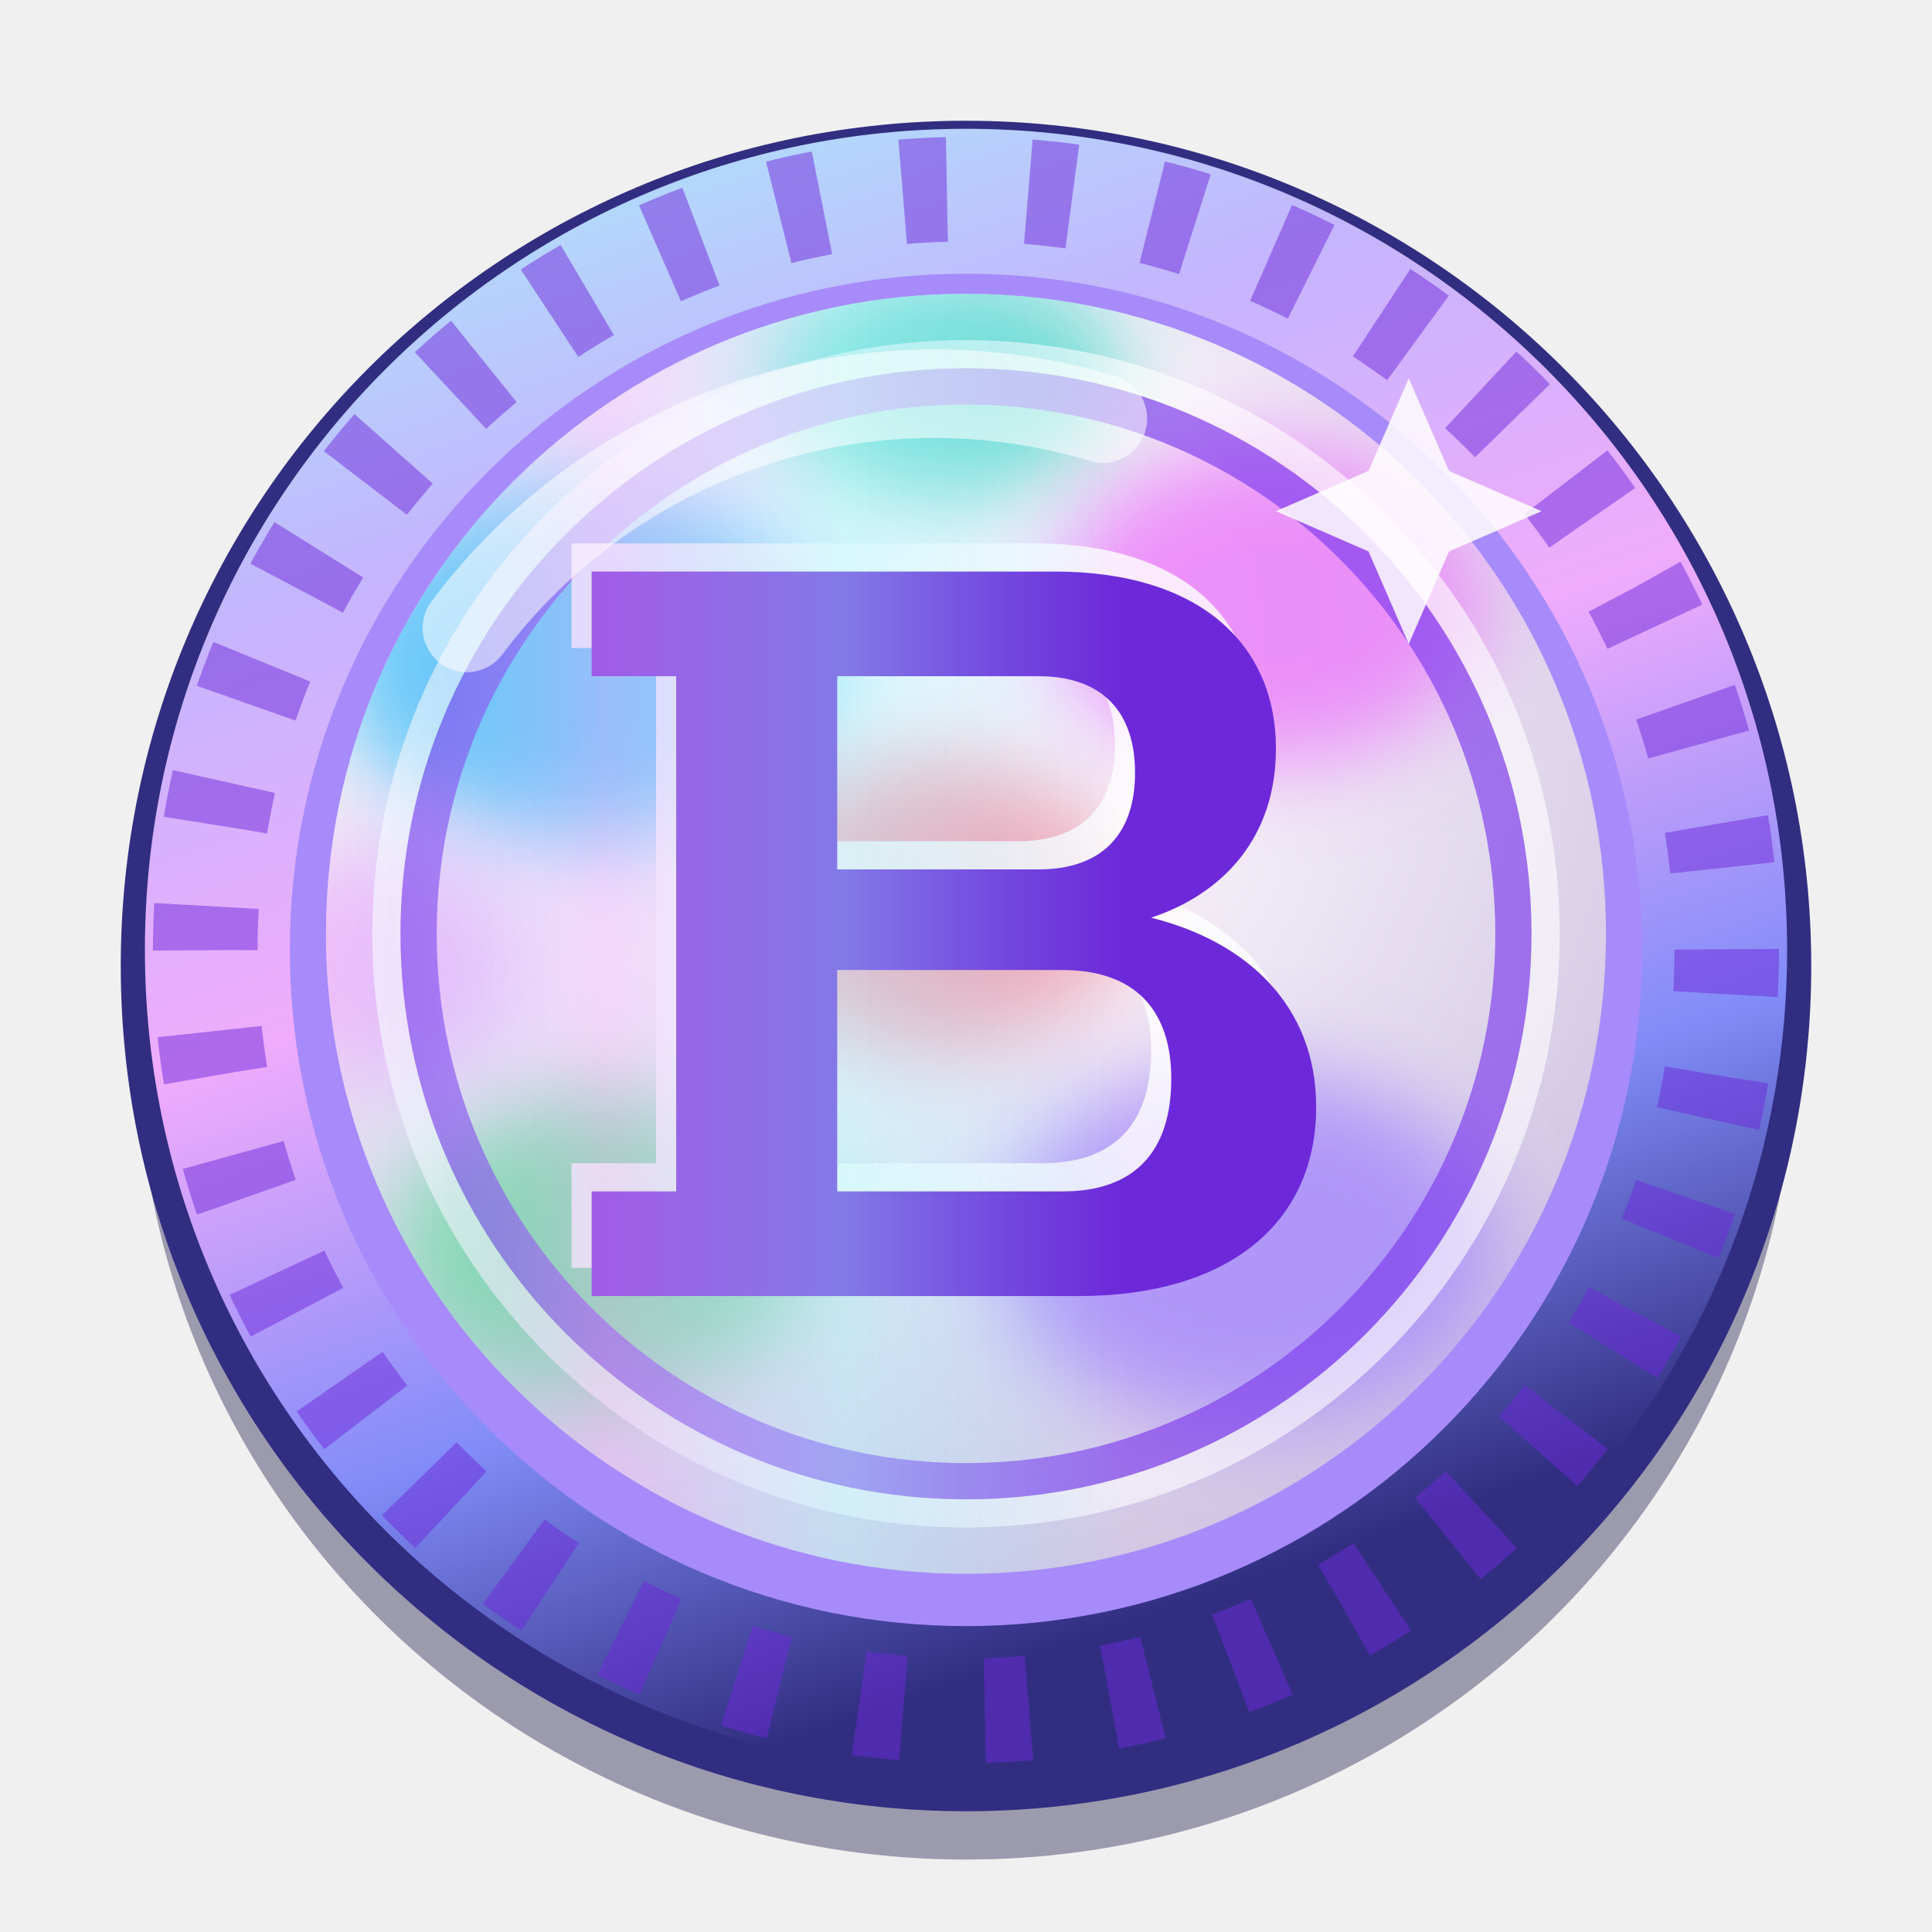
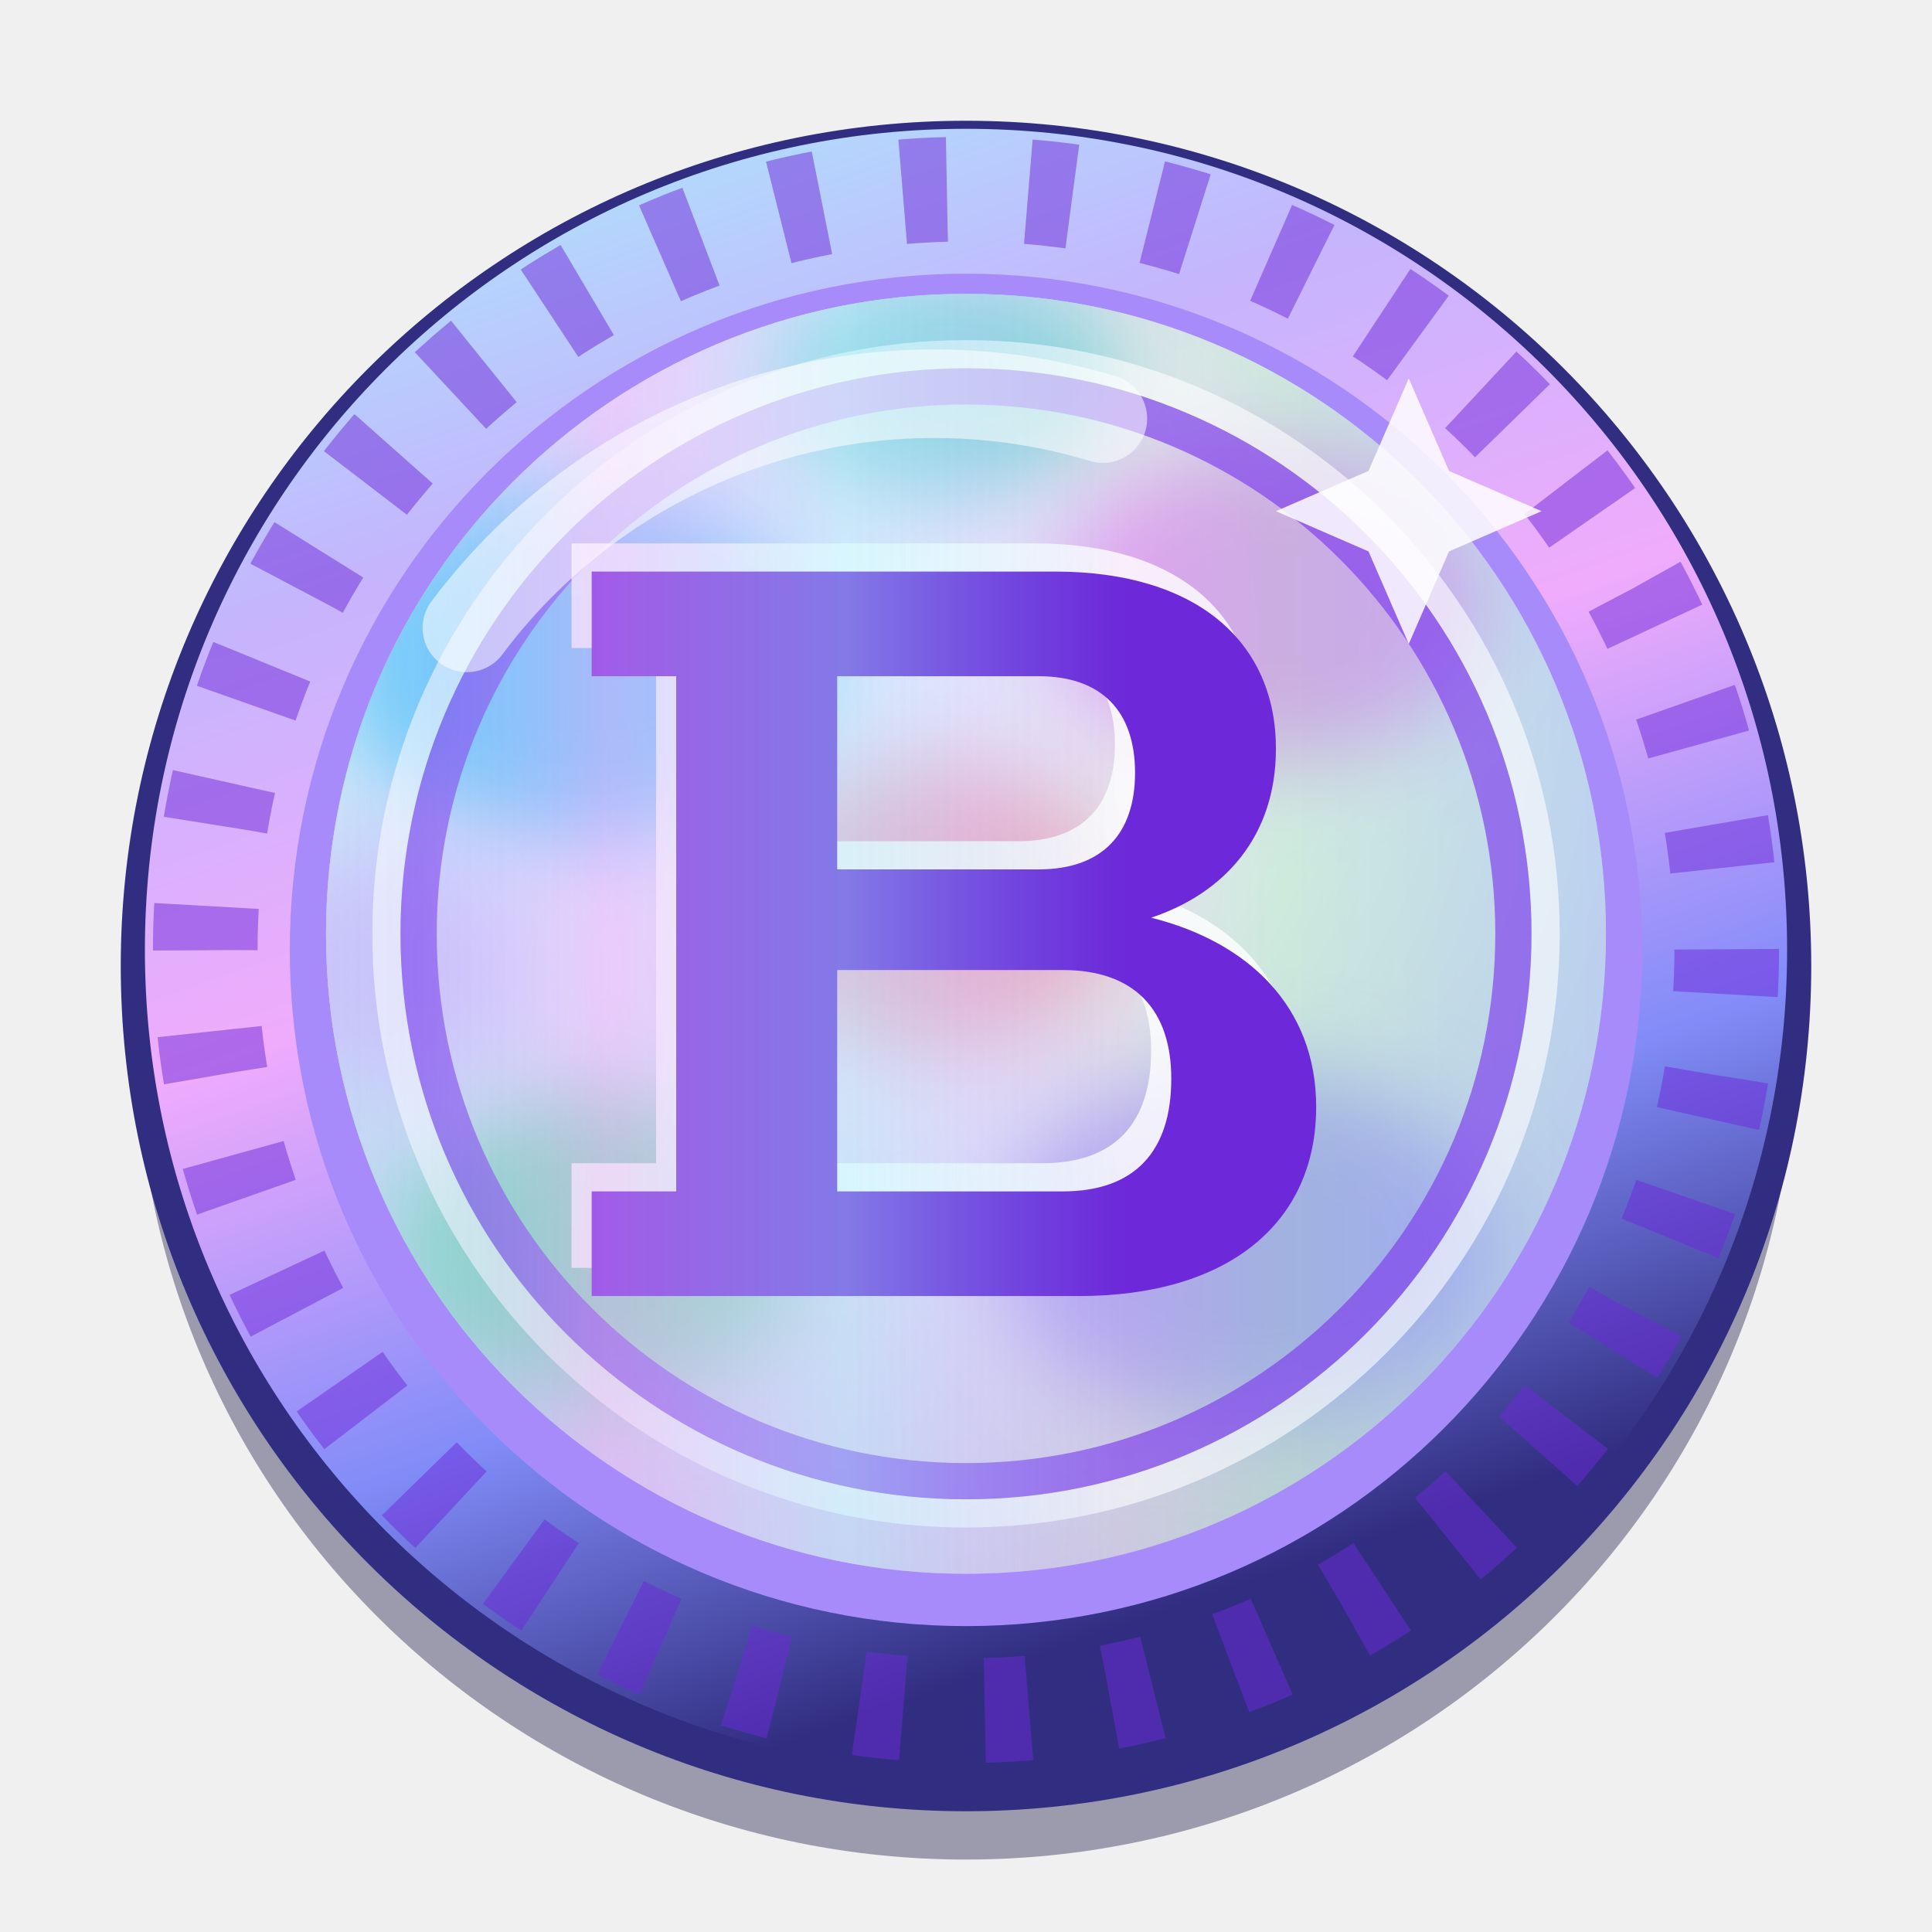
<svg xmlns="http://www.w3.org/2000/svg" viewBox="0 0 48 48" role="img" aria-label="Backlog Bazaar coin (opal)">
  <style>
    .op-sweep { animation: op-sweep 6s linear infinite; }
    @keyframes op-sweep {
      0% { transform: translateX(-34px); }
      100% { transform: translateX(34px); }
+     }
+     .op-flow { animation: op-flow 8s linear infinite; }
+     @keyframes op-flow {
+       from { transform: translateX(0); }
+       to { transform: translateX(-32px); }
    }
    .op-glim {
      opacity: 0;
      transform-box: fill-box;
      transform-origin: center;
      animation: op-glim 4.2s ease-in-out infinite;
    }
    @keyframes op-glim {
      0%, 78%, 100% { opacity: 0; transform: scale(0.6); }
      88% { opacity: 1; transform: scale(1.1); }
    }
    @media (prefers-reduced-motion: reduce) {
      .op-sweep, .op-glim { animation: none; opacity: 0; }
+       .op-flow { animation: none; }
    }
  </style>
  <defs>
    <radialGradient id="op-face" cx="36%" cy="28%" r="80%">
      <stop offset="0%" stop-color="#FFFFFF" />
      <stop offset="42%" stop-color="#F6F1F9" />
      <stop offset="100%" stop-color="#CFC3E2" />
    </radialGradient>
    <linearGradient id="op-rim" x1="0" y1="0" x2="0.35" y2="1">
      <stop offset="0%" stop-color="#A5F3FC" />
      <stop offset="28%" stop-color="#C4B5FD" />
      <stop offset="52%" stop-color="#F0ABFC" />
      <stop offset="78%" stop-color="#818CF8" />
      <stop offset="100%" stop-color="#312E81" />
    </linearGradient>
    <linearGradient id="op-band" x1="0" y1="0" x2="1" y2="0">
      <stop offset="0%" stop-color="#7DD3FC" stop-opacity="0" />
      <stop offset="35%" stop-color="#F0ABFC" stop-opacity="0.5" />
      <stop offset="65%" stop-color="#A5F3FC" stop-opacity="0.5" />
      <stop offset="100%" stop-color="#7DD3FC" stop-opacity="0" />
+     </linearGradient>
+     <linearGradient id="op-cycle" x1="0" y1="0" x2="1" y2="0">
+       <stop offset="0%" stop-color="#7DD3FC" />
+       <stop offset="12.5%" stop-color="#C4B5FD" />
+       <stop offset="25%" stop-color="#F0ABFC" />
+       <stop offset="37.5%" stop-color="#86EFAC" />
+       <stop offset="50%" stop-color="#7DD3FC" />
+       <stop offset="62.5%" stop-color="#C4B5FD" />
+       <stop offset="75%" stop-color="#F0ABFC" />
+       <stop offset="87.5%" stop-color="#86EFAC" />
+       <stop offset="100%" stop-color="#7DD3FC" />
    </linearGradient>
    <filter id="op-blur">
      <feGaussianBlur stdDeviation="1.1" />
    </filter>
    <clipPath id="op-clip">
      <circle cx="24" cy="23.2" r="15.9" />
    </clipPath>
    <path id="op-mono" fill-rule="evenodd" d="M14.5 15 H26 C29.6 15 31.5 16.8 31.5 19.4 C31.5 21.6 30.2 23 28.4 23.6 C30.8 24.2 32.5 25.8 32.5 28.3 C32.5 31.2 30.3 33 26.6 33 H14.5 V30.4 H16.6 V17.6 H14.5 Z M20.6 17.6 V22.4 H25.6 C27.2 22.4 28 21.5 28 20 C28 18.5 27.2 17.6 25.6 17.6 Z M20.6 24.9 V30.4 H26.2 C28 30.4 28.9 29.4 28.9 27.6 C28.9 25.9 28 24.9 26.2 24.9 Z" />
  </defs>
  <ellipse cx="24" cy="25.8" rx="20.6" ry="20.4" fill="#1E1B4B" opacity="0.4" />
  <circle cx="24" cy="24" r="21" fill="#312E81" />
  <circle cx="24" cy="23.6" r="20.4" fill="url(#op-rim)" />
  <circle cx="24" cy="23.6" r="18.9" fill="none" stroke="#6D28D9" stroke-width="2.6" stroke-dasharray="1.1 2.025" opacity="0.5" />
  <circle cx="24" cy="23.6" r="16.8" fill="#A78BFA" />
  <circle cx="24" cy="23.2" r="15.9" fill="url(#op-face)" />
  <g clip-path="url(#op-clip)" filter="url(#op-blur)">
    <ellipse cx="14.5" cy="16.5" rx="6" ry="4.4" fill="#38BDF8" opacity="0.8" />
    <ellipse cx="31.5" cy="15" rx="5.4" ry="4" fill="#E879F9" opacity="0.8" />
    <ellipse cx="31" cy="31" rx="6.2" ry="4.4" fill="#A78BFA" opacity="0.85" />
    <ellipse cx="15" cy="31" rx="5" ry="3.8" fill="#4ADE80" opacity="0.7" />
    <ellipse cx="23" cy="22.5" rx="5" ry="3.6" fill="#FB7185" opacity="0.6" />
    <ellipse cx="23.5" cy="9.5" rx="4.4" ry="2.8" fill="#2DD4BF" opacity="0.7" />
    <ellipse cx="9.5" cy="24" rx="3.4" ry="3" fill="#F0ABFC" opacity="0.7" />
  </g>
+   <g clip-path="url(#op-clip)">
+     <rect class="op-flow" x="8" y="6" width="64" height="36" fill="url(#op-cycle)" opacity="0.32" />
+   </g>
  <circle cx="24" cy="23.2" r="14.4" fill="none" stroke="#FFFFFF" stroke-width="0.7" opacity="0.6" />
  <circle cx="24" cy="23.2" r="13.6" fill="none" stroke="#7C3AED" stroke-width="0.9" opacity="0.65" />
  <use href="#op-mono" x="-0.3" y="-1.5" fill="#FFFFFF" opacity="0.8" />
  <use href="#op-mono" x="0.2" y="-0.8" fill="#6D28D9" />
  <g clip-path="url(#op-clip)">
    <rect class="op-sweep" x="8" y="6" width="20" height="36" fill="url(#op-band)" transform-origin="24 24" opacity="0.8" />
  </g>
  <path d="M11.6 15.6 A14.5 14.5 0 0 1 27.4 10.4" fill="none" stroke="#FFFFFF" stroke-width="2.2" stroke-linecap="round" opacity="0.55" />
  <path d="M35 9.4 l1 2.3 2.3 1 -2.3 1 -1 2.3 -1 -2.3 -2.3 -1 2.3 -1 Z" fill="#FFFFFF" opacity="0.85" />
  <path class="op-glim" d="M9.6 33.4 l0.8 1.8 1.8 0.8 -1.8 0.8 -0.8 1.8 -0.8 -1.8 -1.8 -0.8 1.8 -0.8 Z" fill="#FFFFFF" />
  <path class="op-glim" style="animation-delay: 1.6s" d="M39.4 26.6 l0.7 1.6 1.6 0.7 -1.6 0.7 -0.7 1.6 -0.7 -1.6 -1.6 -0.7 1.6 -0.7 Z" fill="#F0ABFC" />
  <path class="op-glim" style="animation-delay: 2.9s" d="M13.4 8.2 l0.7 1.6 1.6 0.7 -1.6 0.7 -0.7 1.6 -0.7 -1.6 -1.6 -0.7 1.6 -0.7 Z" fill="#A5F3FC" />
</svg>
